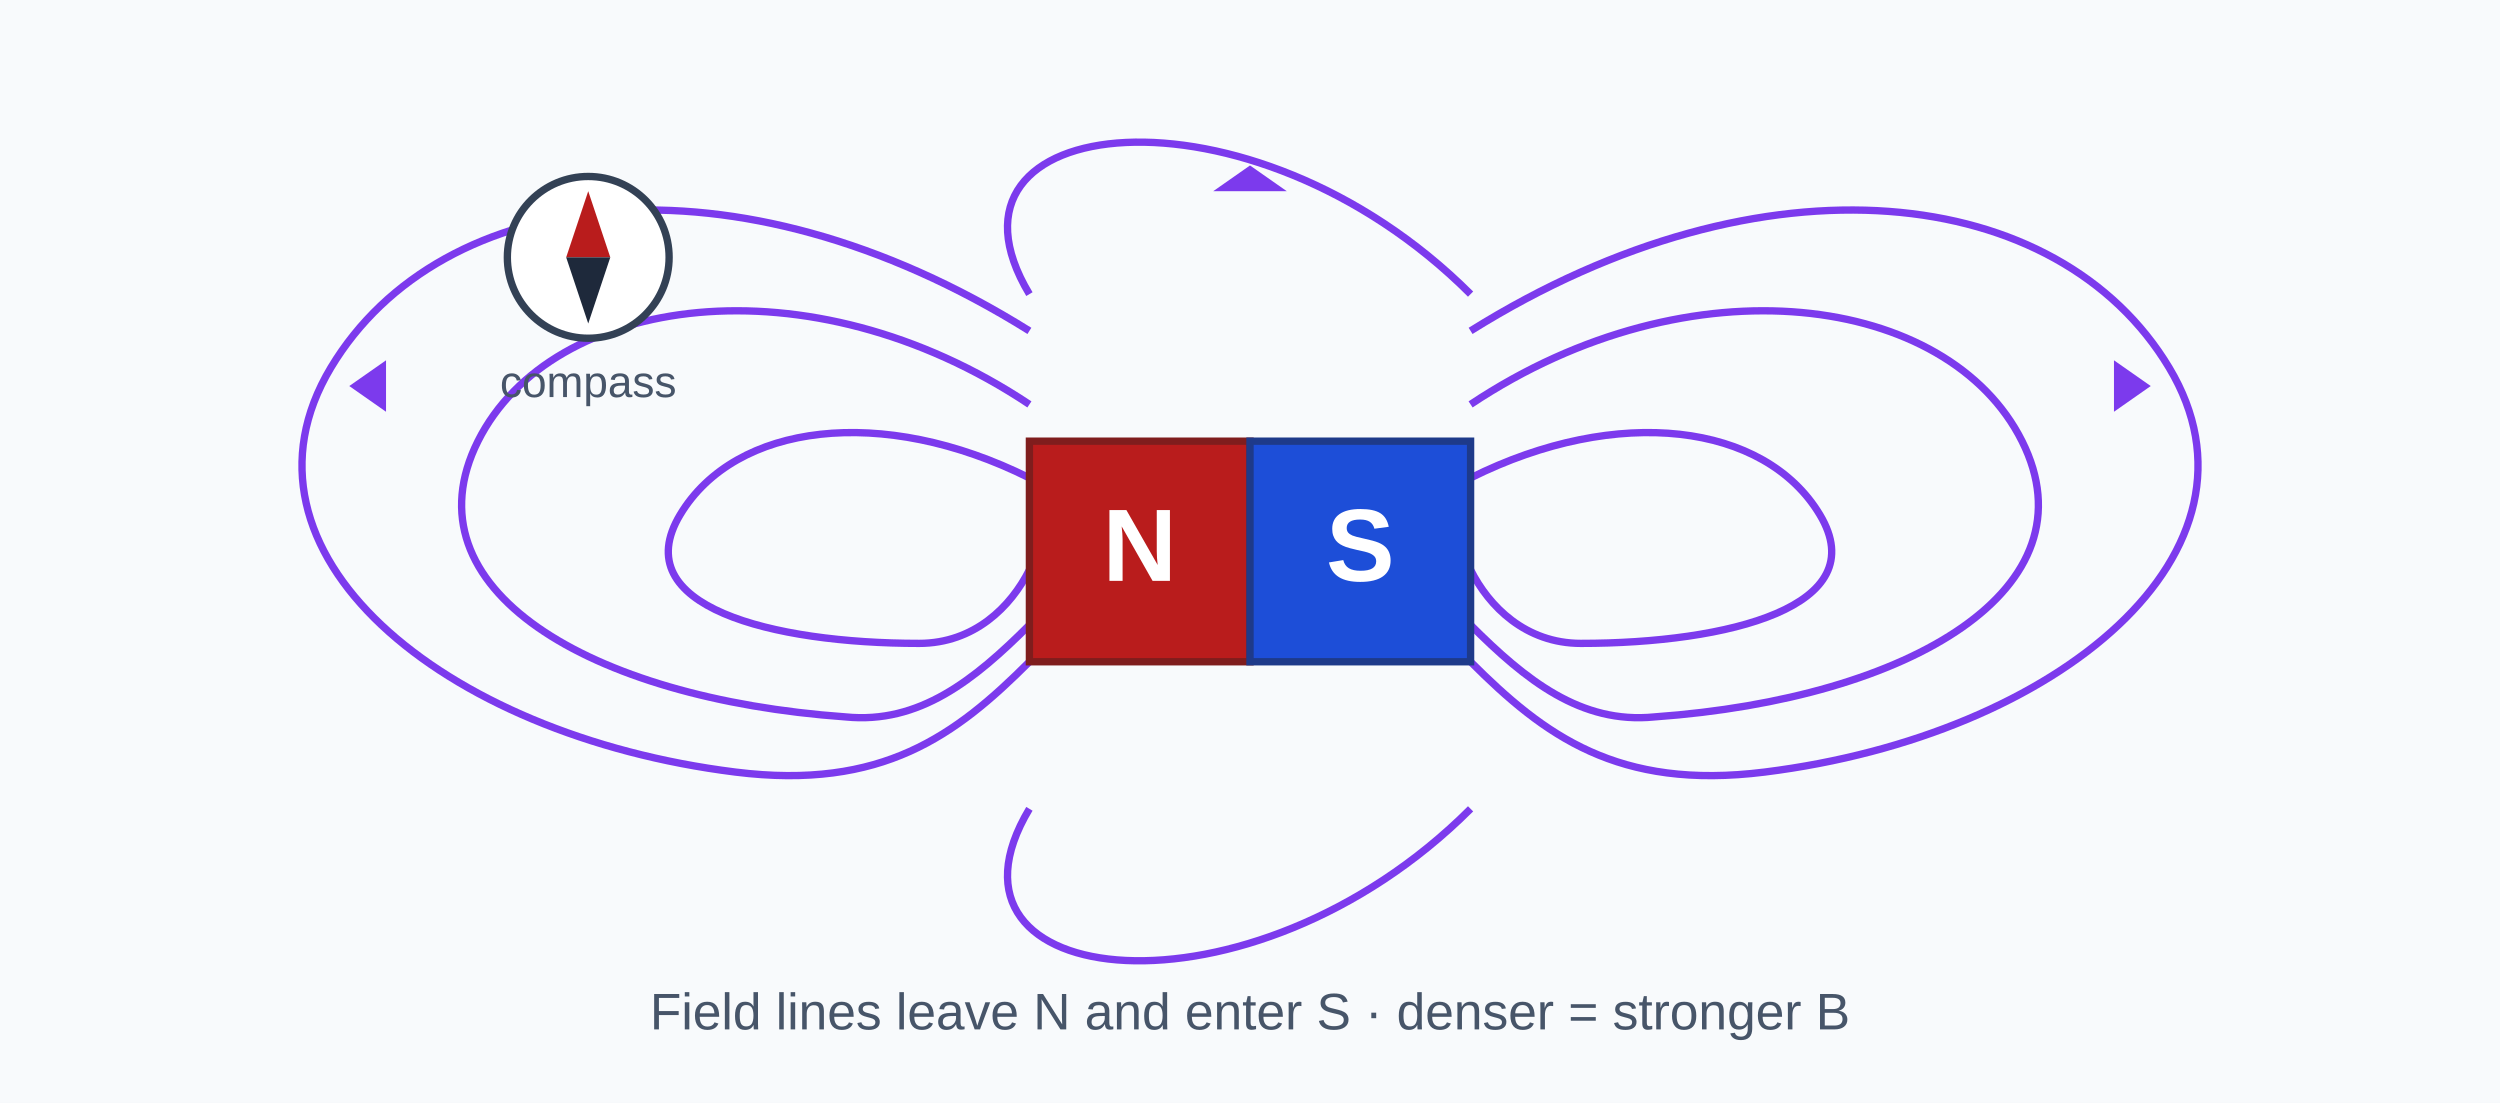
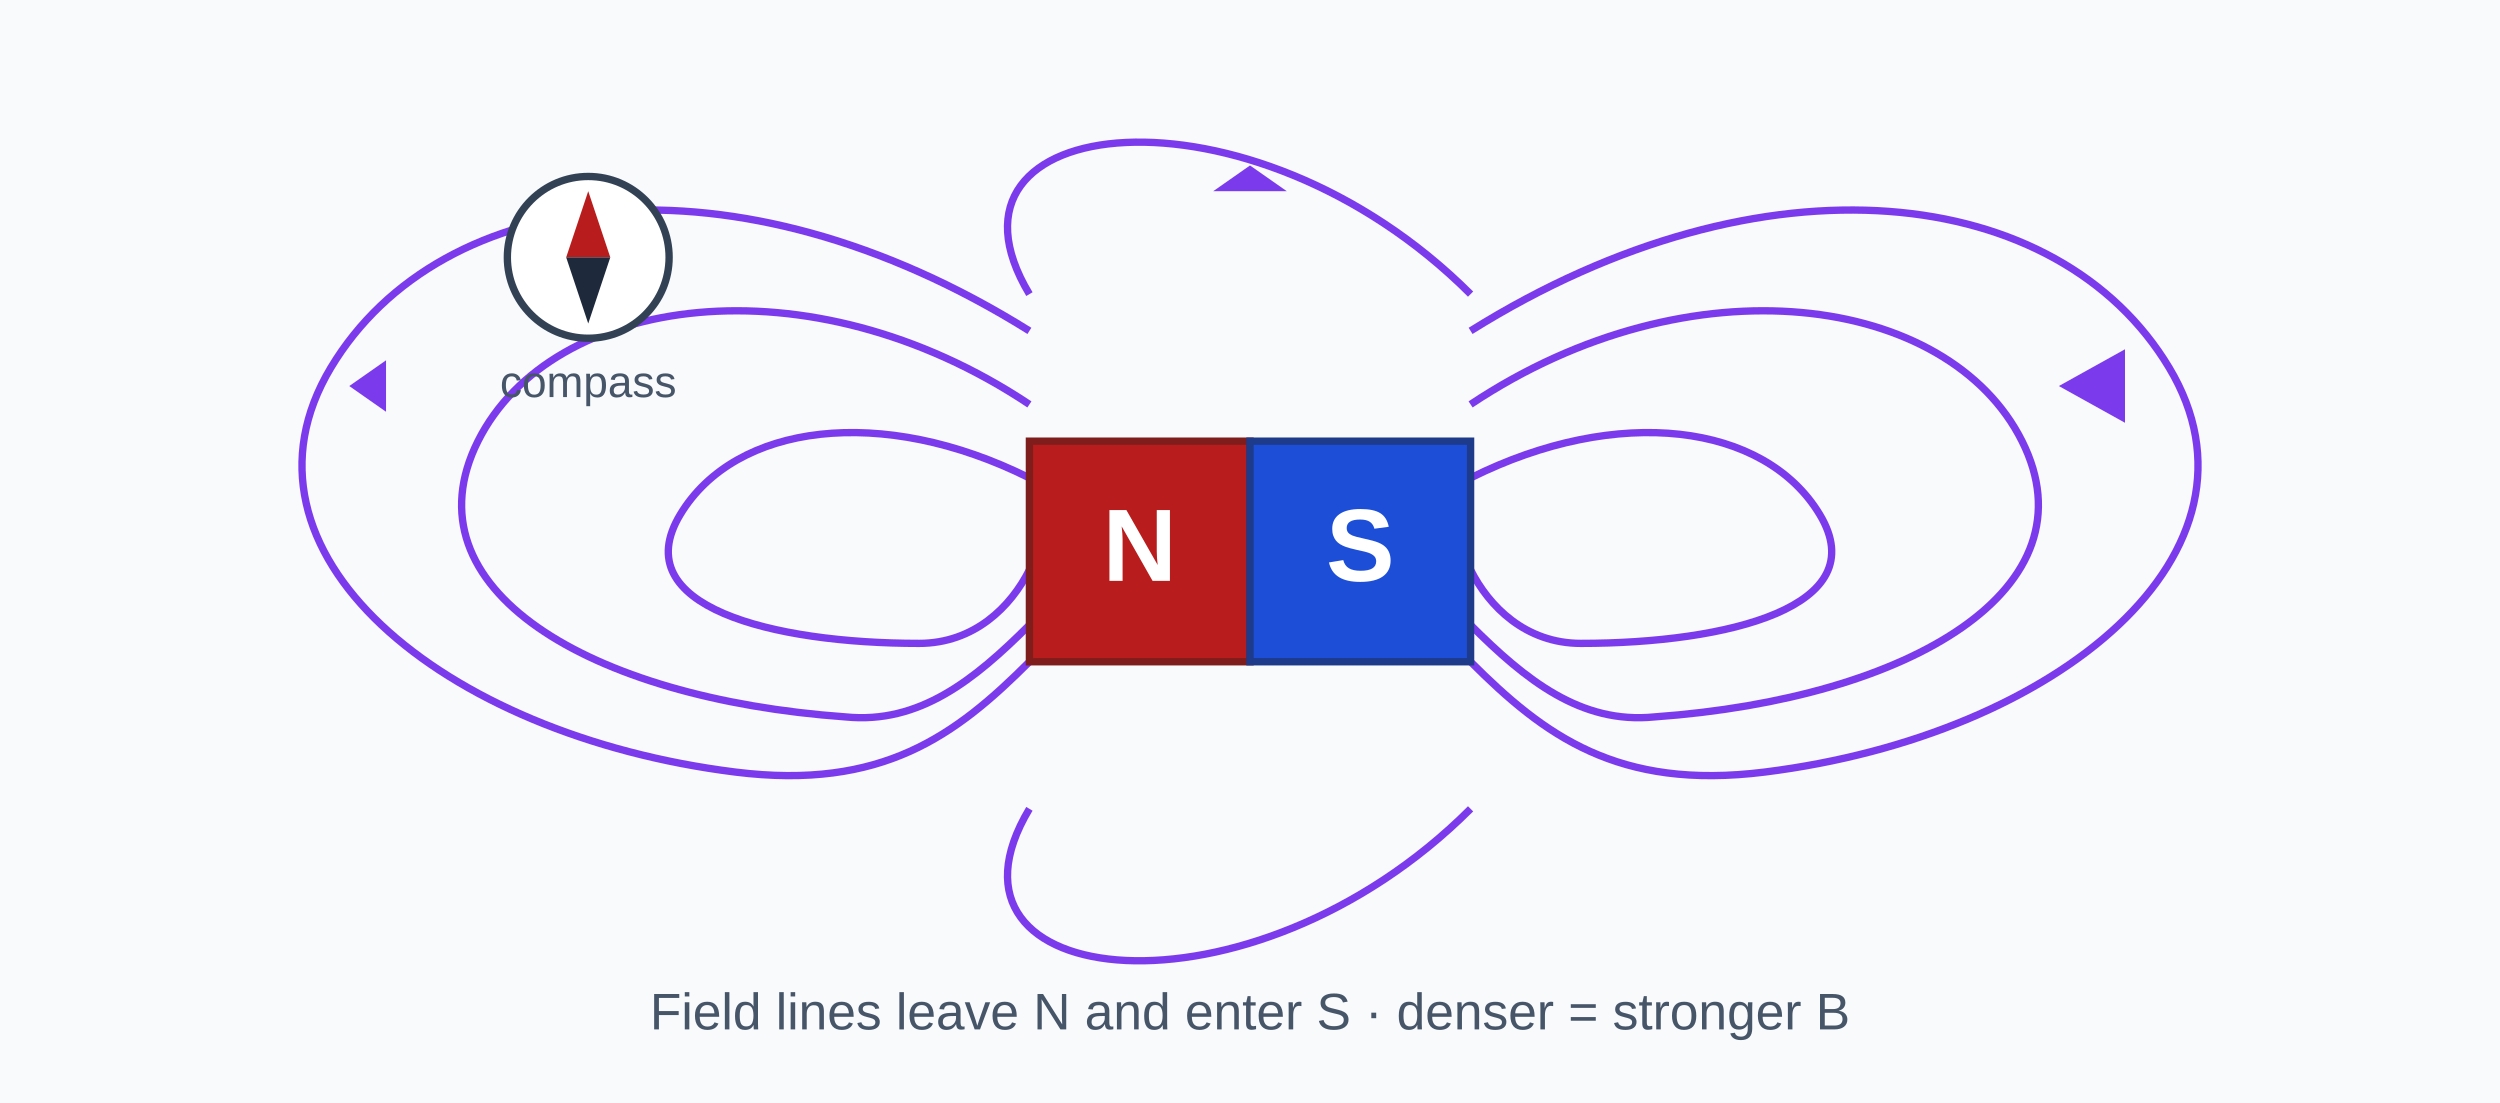
<svg xmlns="http://www.w3.org/2000/svg" viewBox="0 0 680 300" role="img" aria-label="Bar magnet field lines from N to S">
  <rect width="680" height="300" fill="#f8fafc" />
  <g fill="none" stroke="#7c3aed" stroke-width="2">
    <path d="M280,90 C200,40 120,50 90,100 C60,150 120,200 200,210 C240,215 260,200 280,180" />
    <path d="M280,110 C220,70 150,80 130,120 C110,160 160,190 230,195 C250,197 265,185 280,170" />
    <path d="M280,130 C240,110 200,115 185,140 C170,165 210,175 250,175 C265,175 275,165 280,155" />
    <path d="M400,90 C480,40 560,50 590,100 C620,150 560,200 480,210 C440,215 420,200 400,180" />
    <path d="M400,110 C460,70 530,80 550,120 C570,160 520,190 450,195 C430,197 415,185 400,170" />
    <path d="M400,130 C440,110 480,115 495,140 C510,165 470,175 430,175 C415,175 405,165 400,155" />
    <path d="M280,80 C250,30 340,20 400,80" />
    <path d="M280,220 C250,270 340,280 400,220" />
  </g>
  <polygon points="95,105 105,98 105,112" fill="#7c3aed" />
-   <polygon points="585,105 575,98 575,112" fill="#7c3aed" />
+   <polygon points="560,105 578,95 578,115" fill="#7c3aed" />
  <polygon points="340,45 330,52 350,52" fill="#7c3aed" />
  <rect x="280" y="120" width="60" height="60" fill="#b91c1c" stroke="#7f1d1d" stroke-width="2" />
  <rect x="340" y="120" width="60" height="60" fill="#1d4ed8" stroke="#1e3a8a" stroke-width="2" />
  <text x="310" y="158" text-anchor="middle" font-family="Arial" font-size="28" font-weight="700" fill="#fff">N</text>
  <text x="370" y="158" text-anchor="middle" font-family="Arial" font-size="28" font-weight="700" fill="#fff">S</text>
  <circle cx="160" cy="70" r="22" fill="#fff" stroke="#334155" stroke-width="2" />
  <polygon points="160,52 166,70 154,70" fill="#b91c1c" />
  <polygon points="160,88 166,70 154,70" fill="#1e293b" />
  <text x="160" y="108" text-anchor="middle" font-family="Arial" font-size="12" fill="#475569">compass</text>
  <text x="340" y="280" text-anchor="middle" font-family="Arial" font-size="14" fill="#475569">Field lines leave N and enter S · denser = stronger B</text>
</svg>
